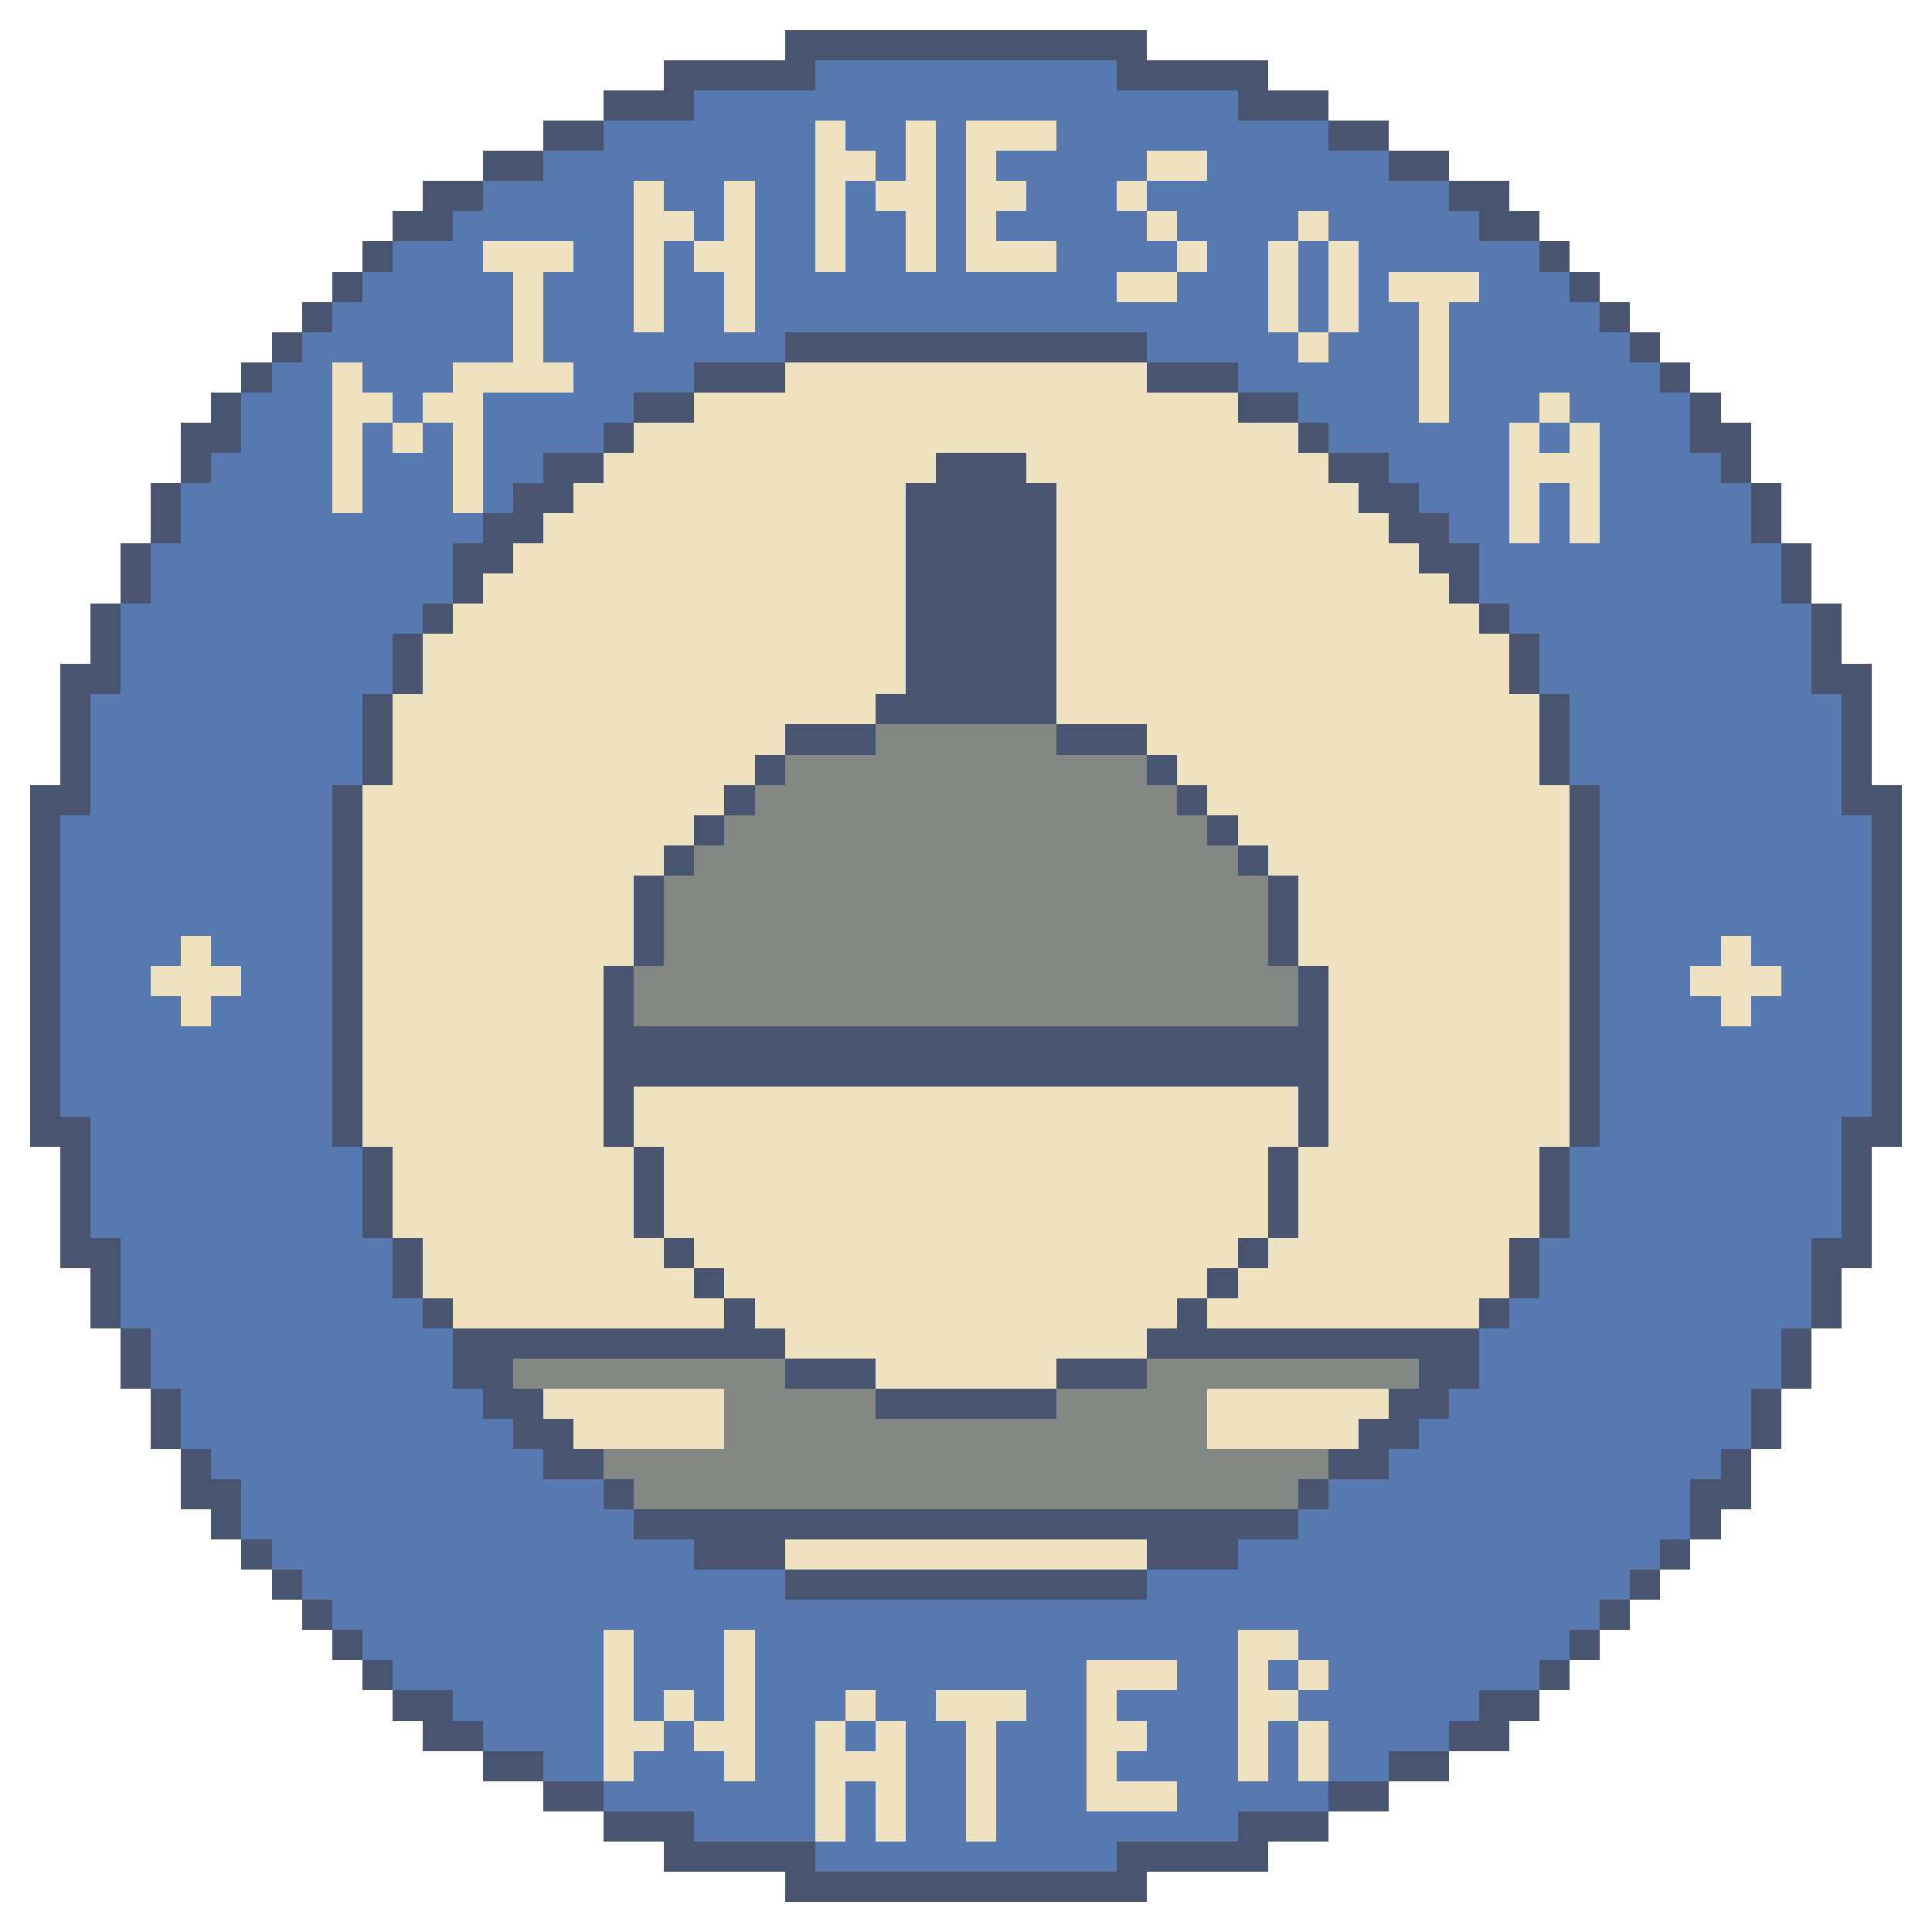
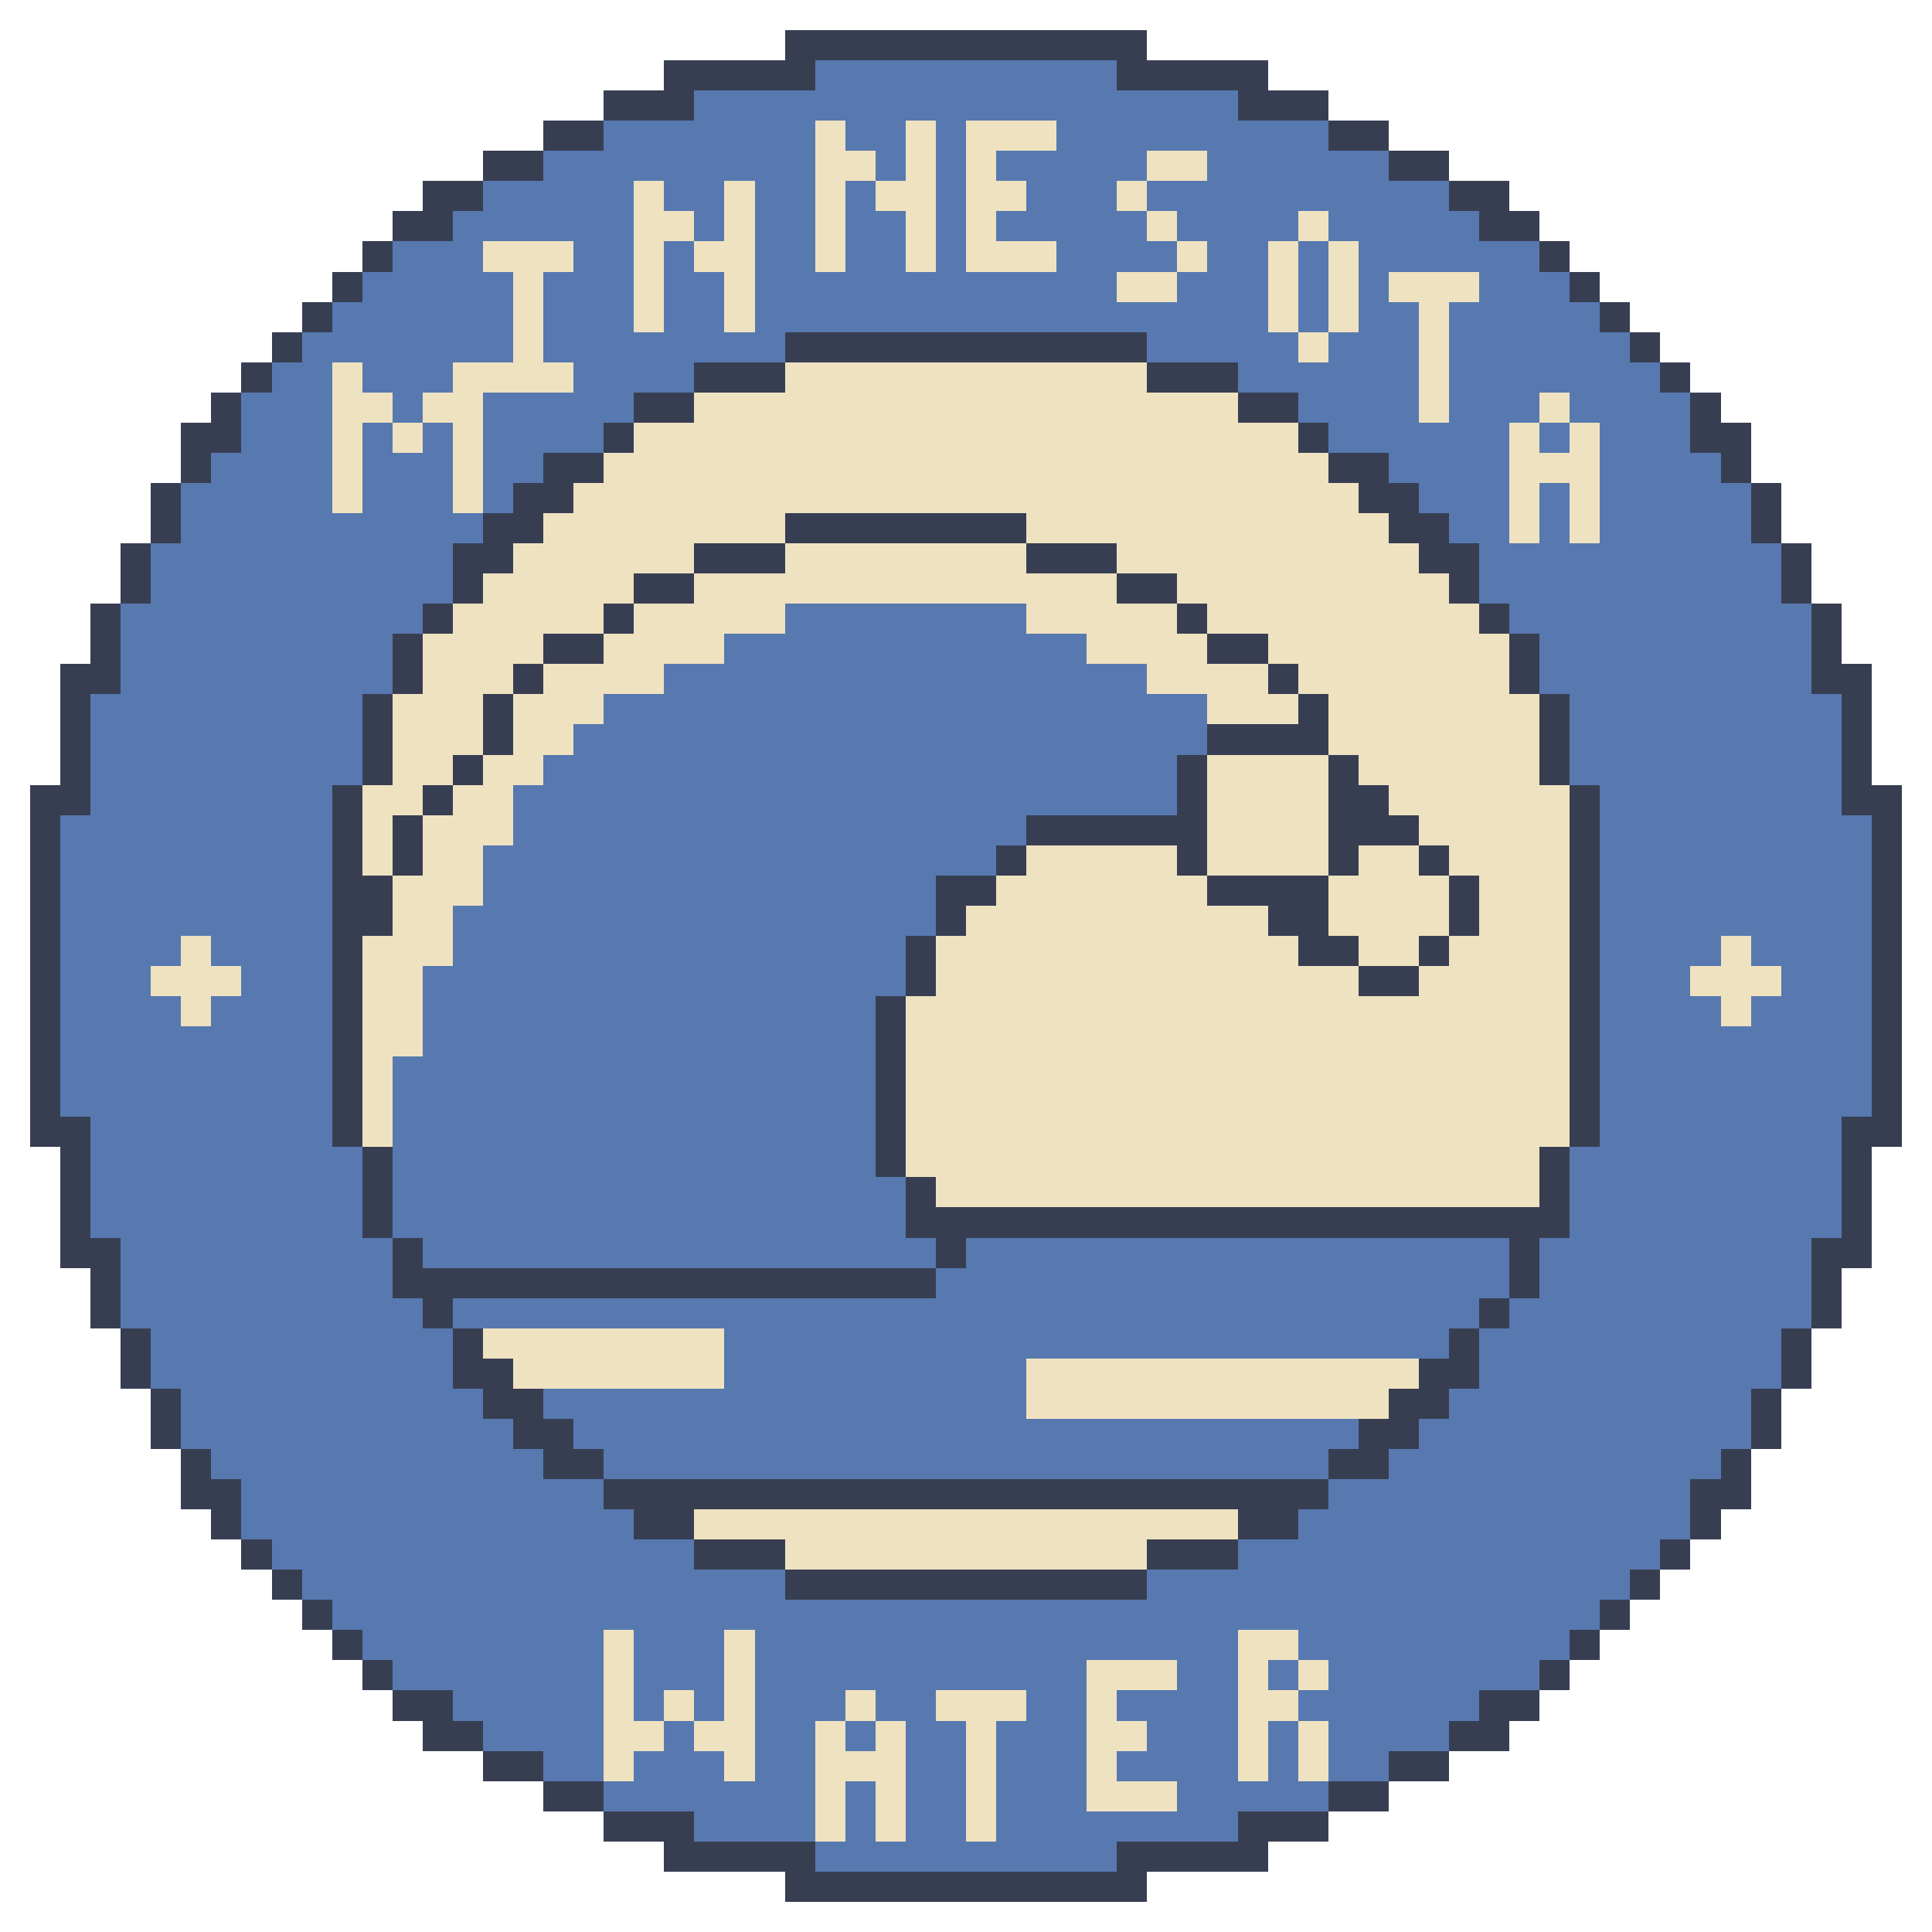
<svg xmlns="http://www.w3.org/2000/svg" viewBox="0 0 64 64" width="512" height="512" shape-rendering="crispEdges">
  <g id="logo-MIN-retro">
-     <path fill="#495471" d="M3 21h1v1h-1zM13 21h1v1h-1zM30 21h5v1h-5zM50 21h1v1h-1zM60 21h1v1h-1zM5 17h1v1h-1zM16 17h2v1h-2zM30 17h5v1h-5zM46 17h2v1h-2zM58 17h1v1h-1zM16 58h2v1h-2zM46 58h2v1h-2zM1 32h1v1h-1zM11 32h1v1h-1zM20 32h1v1h-1zM43 32h1v1h-1zM52 32h1v1h-1zM62 32h1v1h-1zM4 45h1v1h-1zM15 45h2v1h-2zM26 45h3v1h-3zM35 45h3v1h-3zM47 45h2v1h-2zM59 45h1v1h-1zM2 41h2v1h-2zM13 41h1v1h-1zM22 41h1v1h-1zM41 41h1v1h-1zM50 41h1v1h-1zM60 41h2v1h-2zM4 18h1v1h-1zM15 18h2v1h-2zM30 18h5v1h-5zM47 18h2v1h-2zM59 18h1v1h-1zM6 14h2v1h-2zM20 14h1v1h-1zM43 14h1v1h-1zM56 14h2v1h-2zM6 15h1v1h-1zM18 15h2v1h-2zM31 15h3v1h-3zM44 15h2v1h-2zM57 15h1v1h-1zM6 48h1v1h-1zM18 48h2v1h-2zM44 48h2v1h-2zM57 48h1v1h-1zM3 42h1v1h-1zM13 42h1v1h-1zM23 42h1v1h-1zM40 42h1v1h-1zM50 42h1v1h-1zM60 42h1v1h-1zM2 38h1v1h-1zM12 38h1v1h-1zM21 38h1v1h-1zM42 38h1v1h-1zM51 38h1v1h-1zM61 38h1v1h-1zM20 3h3v1h-3zM41 3h3v1h-3zM8 51h1v1h-1zM23 51h3v1h-3zM38 51h3v1h-3zM55 51h1v1h-1zM5 16h1v1h-1zM17 16h2v1h-2zM30 16h5v1h-5zM45 16h2v1h-2zM58 16h1v1h-1zM1 34h1v1h-1zM11 34h1v1h-1zM20 34h24v1h-24zM52 34h1v1h-1zM62 34h1v1h-1zM5 47h1v1h-1zM17 47h2v1h-2zM45 47h2v1h-2zM58 47h1v1h-1zM8 12h1v1h-1zM23 12h3v1h-3zM38 12h3v1h-3zM55 12h1v1h-1zM12 8h1v1h-1zM51 8h1v1h-1zM1 28h1v1h-1zM11 28h1v1h-1zM22 28h1v1h-1zM41 28h1v1h-1zM52 28h1v1h-1zM62 28h1v1h-1zM2 24h1v1h-1zM12 24h1v1h-1zM26 24h3v1h-3zM35 24h3v1h-3zM51 24h1v1h-1zM61 24h1v1h-1zM7 13h1v1h-1zM21 13h2v1h-2zM41 13h2v1h-2zM56 13h1v1h-1zM11 9h1v1h-1zM52 9h1v1h-1zM2 25h1v1h-1zM12 25h1v1h-1zM25 25h1v1h-1zM38 25h1v1h-1zM51 25h1v1h-1zM61 25h1v1h-1zM2 22h2v1h-2zM13 22h1v1h-1zM30 22h5v1h-5zM50 22h1v1h-1zM60 22h2v1h-2zM14 57h2v1h-2zM48 57h2v1h-2zM1 30h1v1h-1zM11 30h1v1h-1zM21 30h1v1h-1zM42 30h1v1h-1zM52 30h1v1h-1zM62 30h1v1h-1zM18 4h2v1h-2zM44 4h2v1h-2zM11 54h1v1h-1zM52 54h1v1h-1zM4 19h1v1h-1zM15 19h1v1h-1zM30 19h5v1h-5zM48 19h1v1h-1zM59 19h1v1h-1zM9 11h1v1h-1zM26 11h12v1h-12zM54 11h1v1h-1zM1 31h1v1h-1zM11 31h1v1h-1zM21 31h1v1h-1zM42 31h1v1h-1zM52 31h1v1h-1zM62 31h1v1h-1zM1 27h1v1h-1zM11 27h1v1h-1zM23 27h1v1h-1zM40 27h1v1h-1zM52 27h1v1h-1zM62 27h1v1h-1zM16 5h2v1h-2zM46 5h2v1h-2zM12 55h1v1h-1zM51 55h1v1h-1zM20 60h3v1h-3zM41 60h3v1h-3zM1 37h2v1h-2zM11 37h1v1h-1zM20 37h1v1h-1zM43 37h1v1h-1zM52 37h1v1h-1zM61 37h2v1h-2zM13 7h2v1h-2zM49 7h2v1h-2zM22 61h5v1h-5zM37 61h5v1h-5zM4 44h1v1h-1zM15 44h11v1h-11zM38 44h11v1h-11zM59 44h1v1h-1zM1 35h1v1h-1zM11 35h1v1h-1zM20 35h24v1h-24zM52 35h1v1h-1zM62 35h1v1h-1zM2 40h1v1h-1zM12 40h1v1h-1zM21 40h1v1h-1zM42 40h1v1h-1zM51 40h1v1h-1zM61 40h1v1h-1zM14 6h2v1h-2zM48 6h2v1h-2zM7 50h1v1h-1zM21 50h22v1h-22zM56 50h1v1h-1zM26 1h12v1h-12zM10 53h1v1h-1zM53 53h1v1h-1zM1 29h1v1h-1zM11 29h1v1h-1zM21 29h1v1h-1zM42 29h1v1h-1zM52 29h1v1h-1zM62 29h1v1h-1zM22 2h5v1h-5zM37 2h5v1h-5zM5 46h1v1h-1zM16 46h2v1h-2zM29 46h6v1h-6zM46 46h2v1h-2zM58 46h1v1h-1zM3 43h1v1h-1zM14 43h1v1h-1zM24 43h1v1h-1zM39 43h1v1h-1zM49 43h1v1h-1zM60 43h1v1h-1zM18 59h2v1h-2zM44 59h2v1h-2zM3 20h1v1h-1zM14 20h1v1h-1zM30 20h5v1h-5zM49 20h1v1h-1zM60 20h1v1h-1zM13 56h2v1h-2zM49 56h2v1h-2zM1 36h1v1h-1zM11 36h1v1h-1zM20 36h1v1h-1zM43 36h1v1h-1zM52 36h1v1h-1zM62 36h1v1h-1zM1 33h1v1h-1zM11 33h1v1h-1zM20 33h1v1h-1zM43 33h1v1h-1zM52 33h1v1h-1zM62 33h1v1h-1zM2 39h1v1h-1zM12 39h1v1h-1zM21 39h1v1h-1zM42 39h1v1h-1zM51 39h1v1h-1zM61 39h1v1h-1zM6 49h2v1h-2zM20 49h1v1h-1zM43 49h1v1h-1zM56 49h2v1h-2zM10 10h1v1h-1zM53 10h1v1h-1zM9 52h1v1h-1zM26 52h12v1h-12zM54 52h1v1h-1zM1 26h2v1h-2zM11 26h1v1h-1zM24 26h1v1h-1zM39 26h1v1h-1zM52 26h1v1h-1zM61 26h2v1h-2zM2 23h1v1h-1zM12 23h1v1h-1zM29 23h6v1h-6zM51 23h1v1h-1zM61 23h1v1h-1zM26 62h12v1h-12z" />
-     <path fill="#5779b0" d="M4 21h9v1h-9zM51 21h9v1h-9zM6 17h10v1h-10zM48 17h2v1h-2zM51 17h1v1h-1zM53 17h5v1h-5zM18 58h2v1h-2zM21 58h3v1h-3zM25 58h2v1h-2zM30 58h2v1h-2zM33 58h3v1h-3zM37 58h4v1h-4zM42 58h1v1h-1zM44 58h2v1h-2zM2 32h3v1h-3zM8 32h3v1h-3zM53 32h3v1h-3zM59 32h3v1h-3zM5 45h10v1h-10zM49 45h10v1h-10zM4 41h9v1h-9zM51 41h9v1h-9zM5 18h10v1h-10zM49 18h10v1h-10zM8 14h3v1h-3zM12 14h1v1h-1zM14 14h1v1h-1zM16 14h4v1h-4zM44 14h6v1h-6zM51 14h1v1h-1zM53 14h3v1h-3zM7 15h4v1h-4zM12 15h3v1h-3zM16 15h2v1h-2zM46 15h4v1h-4zM53 15h4v1h-4zM7 48h11v1h-11zM46 48h11v1h-11zM4 42h9v1h-9zM51 42h9v1h-9zM3 38h9v1h-9zM52 38h9v1h-9zM23 3h18v1h-18zM9 51h14v1h-14zM41 51h14v1h-14zM6 16h5v1h-5zM12 16h3v1h-3zM16 16h1v1h-1zM47 16h3v1h-3zM51 16h1v1h-1zM53 16h5v1h-5zM2 34h9v1h-9zM53 34h9v1h-9zM6 47h11v1h-11zM47 47h11v1h-11zM9 12h2v1h-2zM12 12h3v1h-3zM19 12h4v1h-4zM41 12h6v1h-6zM48 12h7v1h-7zM13 8h3v1h-3zM19 8h2v1h-2zM22 8h1v1h-1zM25 8h2v1h-2zM28 8h2v1h-2zM31 8h1v1h-1zM35 8h4v1h-4zM40 8h2v1h-2zM43 8h1v1h-1zM45 8h6v1h-6zM2 28h9v1h-9zM53 28h9v1h-9zM3 24h9v1h-9zM52 24h9v1h-9zM8 13h3v1h-3zM13 13h1v1h-1zM16 13h5v1h-5zM43 13h4v1h-4zM48 13h3v1h-3zM52 13h4v1h-4zM12 9h5v1h-5zM18 9h3v1h-3zM22 9h2v1h-2zM25 9h12v1h-12zM39 9h3v1h-3zM43 9h1v1h-1zM45 9h1v1h-1zM49 9h3v1h-3zM3 25h9v1h-9zM52 25h9v1h-9zM4 22h9v1h-9zM51 22h9v1h-9zM16 57h4v1h-4zM22 57h1v1h-1zM25 57h2v1h-2zM28 57h1v1h-1zM30 57h2v1h-2zM33 57h3v1h-3zM38 57h3v1h-3zM42 57h1v1h-1zM44 57h4v1h-4zM2 30h9v1h-9zM53 30h9v1h-9zM20 4h7v1h-7zM28 4h2v1h-2zM31 4h1v1h-1zM35 4h9v1h-9zM12 54h8v1h-8zM21 54h3v1h-3zM25 54h16v1h-16zM43 54h9v1h-9zM5 19h10v1h-10zM49 19h10v1h-10zM10 11h7v1h-7zM18 11h8v1h-8zM38 11h5v1h-5zM44 11h3v1h-3zM48 11h6v1h-6zM2 31h4v1h-4zM7 31h4v1h-4zM53 31h4v1h-4zM58 31h4v1h-4zM2 27h9v1h-9zM53 27h9v1h-9zM18 5h9v1h-9zM29 5h1v1h-1zM31 5h1v1h-1zM33 5h5v1h-5zM40 5h6v1h-6zM13 55h7v1h-7zM21 55h3v1h-3zM25 55h11v1h-11zM39 55h2v1h-2zM42 55h1v1h-1zM44 55h7v1h-7zM23 60h4v1h-4zM28 60h1v1h-1zM30 60h2v1h-2zM33 60h8v1h-8zM3 37h8v1h-8zM53 37h8v1h-8zM15 7h6v1h-6zM23 7h1v1h-1zM25 7h2v1h-2zM28 7h2v1h-2zM31 7h1v1h-1zM33 7h5v1h-5zM39 7h4v1h-4zM44 7h5v1h-5zM27 61h10v1h-10zM5 44h10v1h-10zM49 44h10v1h-10zM2 35h9v1h-9zM53 35h9v1h-9zM3 40h9v1h-9zM52 40h9v1h-9zM16 6h5v1h-5zM22 6h2v1h-2zM25 6h2v1h-2zM28 6h1v1h-1zM31 6h1v1h-1zM34 6h3v1h-3zM38 6h10v1h-10zM8 50h13v1h-13zM43 50h13v1h-13zM11 53h42v1h-42zM2 29h9v1h-9zM53 29h9v1h-9zM27 2h10v1h-10zM6 46h10v1h-10zM48 46h10v1h-10zM4 43h10v1h-10zM50 43h10v1h-10zM20 59h7v1h-7zM28 59h1v1h-1zM30 59h2v1h-2zM33 59h3v1h-3zM39 59h5v1h-5zM4 20h10v1h-10zM50 20h10v1h-10zM15 56h5v1h-5zM21 56h1v1h-1zM23 56h1v1h-1zM25 56h3v1h-3zM29 56h2v1h-2zM34 56h2v1h-2zM37 56h4v1h-4zM43 56h6v1h-6zM2 36h9v1h-9zM53 36h9v1h-9zM2 33h4v1h-4zM7 33h4v1h-4zM53 33h4v1h-4zM58 33h4v1h-4zM3 39h9v1h-9zM52 39h9v1h-9zM8 49h12v1h-12zM44 49h12v1h-12zM11 10h6v1h-6zM18 10h3v1h-3zM22 10h2v1h-2zM25 10h17v1h-17zM43 10h1v1h-1zM45 10h2v1h-2zM48 10h5v1h-5zM10 52h16v1h-16zM38 52h16v1h-16zM3 26h8v1h-8zM53 26h8v1h-8zM3 23h9v1h-9zM52 23h9v1h-9z" />
-     <path fill="#848885" d="M21 32h22v1h-22zM17 45h9v1h-9zM38 45h9v1h-9zM20 48h24v1h-24zM24 47h16v1h-16zM23 28h18v1h-18zM29 24h6v1h-6zM26 25h12v1h-12zM22 30h20v1h-20zM22 31h20v1h-20zM24 27h16v1h-16zM22 29h20v1h-20zM24 46h5v1h-5zM35 46h5v1h-5zM21 33h22v1h-22zM21 49h22v1h-22zM25 26h14v1h-14z" />
-     <path fill="#efe2c0" d="M14 21h16v1h-16zM35 21h15v1h-15zM18 17h12v1h-12zM35 17h11v1h-11zM50 17h1v1h-1zM52 17h1v1h-1zM20 58h1v1h-1zM24 58h1v1h-1zM27 58h3v1h-3zM32 58h1v1h-1zM36 58h1v1h-1zM41 58h1v1h-1zM43 58h1v1h-1zM5 32h3v1h-3zM12 32h8v1h-8zM44 32h8v1h-8zM56 32h3v1h-3zM29 45h6v1h-6zM14 41h8v1h-8zM23 41h18v1h-18zM42 41h8v1h-8zM17 18h13v1h-13zM35 18h12v1h-12zM11 14h1v1h-1zM13 14h1v1h-1zM15 14h1v1h-1zM21 14h22v1h-22zM50 14h1v1h-1zM52 14h1v1h-1zM11 15h1v1h-1zM15 15h1v1h-1zM20 15h11v1h-11zM34 15h10v1h-10zM50 15h3v1h-3zM14 42h9v1h-9zM24 42h16v1h-16zM41 42h9v1h-9zM13 38h8v1h-8zM22 38h20v1h-20zM43 38h8v1h-8zM26 51h12v1h-12zM11 16h1v1h-1zM15 16h1v1h-1zM19 16h11v1h-11zM35 16h10v1h-10zM50 16h1v1h-1zM52 16h1v1h-1zM12 34h8v1h-8zM44 34h8v1h-8zM19 47h5v1h-5zM40 47h5v1h-5zM11 12h1v1h-1zM15 12h4v1h-4zM26 12h12v1h-12zM47 12h1v1h-1zM16 8h3v1h-3zM21 8h1v1h-1zM23 8h2v1h-2zM27 8h1v1h-1zM30 8h1v1h-1zM32 8h3v1h-3zM39 8h1v1h-1zM42 8h1v1h-1zM44 8h1v1h-1zM12 28h10v1h-10zM42 28h10v1h-10zM13 24h13v1h-13zM38 24h13v1h-13zM11 13h2v1h-2zM14 13h2v1h-2zM23 13h18v1h-18zM47 13h1v1h-1zM51 13h1v1h-1zM17 9h1v1h-1zM21 9h1v1h-1zM24 9h1v1h-1zM37 9h2v1h-2zM42 9h1v1h-1zM44 9h1v1h-1zM46 9h3v1h-3zM13 25h12v1h-12zM39 25h12v1h-12zM14 22h16v1h-16zM35 22h15v1h-15zM20 57h2v1h-2zM23 57h2v1h-2zM27 57h1v1h-1zM29 57h1v1h-1zM32 57h1v1h-1zM36 57h2v1h-2zM41 57h1v1h-1zM43 57h1v1h-1zM12 30h9v1h-9zM43 30h9v1h-9zM27 4h1v1h-1zM30 4h1v1h-1zM32 4h3v1h-3zM20 54h1v1h-1zM24 54h1v1h-1zM41 54h2v1h-2zM16 19h14v1h-14zM35 19h13v1h-13zM17 11h1v1h-1zM43 11h1v1h-1zM47 11h1v1h-1zM6 31h1v1h-1zM12 31h9v1h-9zM43 31h9v1h-9zM57 31h1v1h-1zM12 27h11v1h-11zM41 27h11v1h-11zM27 5h2v1h-2zM30 5h1v1h-1zM32 5h1v1h-1zM38 5h2v1h-2zM20 55h1v1h-1zM24 55h1v1h-1zM36 55h3v1h-3zM41 55h1v1h-1zM43 55h1v1h-1zM27 60h1v1h-1zM29 60h1v1h-1zM32 60h1v1h-1zM12 37h8v1h-8zM21 37h22v1h-22zM44 37h8v1h-8zM21 7h2v1h-2zM24 7h1v1h-1zM27 7h1v1h-1zM30 7h1v1h-1zM32 7h1v1h-1zM38 7h1v1h-1zM43 7h1v1h-1zM26 44h12v1h-12zM12 35h8v1h-8zM44 35h8v1h-8zM13 40h8v1h-8zM22 40h20v1h-20zM43 40h8v1h-8zM21 6h1v1h-1zM24 6h1v1h-1zM27 6h1v1h-1zM29 6h2v1h-2zM32 6h2v1h-2zM37 6h1v1h-1zM12 29h9v1h-9zM43 29h9v1h-9zM18 46h6v1h-6zM40 46h6v1h-6zM15 43h9v1h-9zM25 43h14v1h-14zM40 43h9v1h-9zM27 59h1v1h-1zM29 59h1v1h-1zM32 59h1v1h-1zM36 59h3v1h-3zM15 20h15v1h-15zM35 20h14v1h-14zM20 56h1v1h-1zM22 56h1v1h-1zM24 56h1v1h-1zM28 56h1v1h-1zM31 56h3v1h-3zM36 56h1v1h-1zM41 56h2v1h-2zM12 36h8v1h-8zM21 36h22v1h-22zM44 36h8v1h-8zM6 33h1v1h-1zM12 33h8v1h-8zM44 33h8v1h-8zM57 33h1v1h-1zM13 39h8v1h-8zM22 39h20v1h-20zM43 39h8v1h-8zM17 10h1v1h-1zM21 10h1v1h-1zM24 10h1v1h-1zM42 10h1v1h-1zM44 10h1v1h-1zM47 10h1v1h-1zM12 26h12v1h-12zM40 26h12v1h-12zM13 23h16v1h-16zM35 23h16v1h-16z" />
+     <path fill="#383e52" d="M3 21h1v1h-1zM13 21h1v1h-1zM18 21h2v1h-2zM40 21h2v1h-2zM50 21h1v1h-1zM60 21h1v1h-1zM5 17h1v1h-1zM16 17h2v1h-2zM26 17h8v1h-8zM46 17h2v1h-2zM58 17h1v1h-1zM16 58h2v1h-2zM46 58h2v1h-2zM1 32h1v1h-1zM11 32h1v1h-1zM30 32h1v1h-1zM45 32h2v1h-2zM52 32h1v1h-1zM62 32h1v1h-1zM4 45h1v1h-1zM15 45h2v1h-2zM47 45h2v1h-2zM59 45h1v1h-1zM2 41h2v1h-2zM13 41h1v1h-1zM31 41h1v1h-1zM50 41h1v1h-1zM60 41h2v1h-2zM4 18h1v1h-1zM15 18h2v1h-2zM23 18h3v1h-3zM34 18h3v1h-3zM47 18h2v1h-2zM59 18h1v1h-1zM6 14h2v1h-2zM20 14h1v1h-1zM43 14h1v1h-1zM56 14h2v1h-2zM6 15h1v1h-1zM18 15h2v1h-2zM44 15h2v1h-2zM57 15h1v1h-1zM6 48h1v1h-1zM18 48h2v1h-2zM44 48h2v1h-2zM57 48h1v1h-1zM3 42h1v1h-1zM13 42h18v1h-18zM50 42h1v1h-1zM60 42h1v1h-1zM2 38h1v1h-1zM12 38h1v1h-1zM29 38h1v1h-1zM51 38h1v1h-1zM61 38h1v1h-1zM20 3h3v1h-3zM41 3h3v1h-3zM8 51h1v1h-1zM23 51h3v1h-3zM38 51h3v1h-3zM55 51h1v1h-1zM5 16h1v1h-1zM17 16h2v1h-2zM45 16h2v1h-2zM58 16h1v1h-1zM1 34h1v1h-1zM11 34h1v1h-1zM29 34h1v1h-1zM52 34h1v1h-1zM62 34h1v1h-1zM5 47h1v1h-1zM17 47h2v1h-2zM45 47h2v1h-2zM58 47h1v1h-1zM8 12h1v1h-1zM23 12h3v1h-3zM38 12h3v1h-3zM55 12h1v1h-1zM12 8h1v1h-1zM51 8h1v1h-1zM1 28h1v1h-1zM11 28h1v1h-1zM13 28h1v1h-1zM33 28h1v1h-1zM39 28h1v1h-1zM44 28h1v1h-1zM47 28h1v1h-1zM52 28h1v1h-1zM62 28h1v1h-1zM2 24h1v1h-1zM12 24h1v1h-1zM16 24h1v1h-1zM40 24h4v1h-4zM51 24h1v1h-1zM61 24h1v1h-1zM7 13h1v1h-1zM21 13h2v1h-2zM41 13h2v1h-2zM56 13h1v1h-1zM11 9h1v1h-1zM52 9h1v1h-1zM2 25h1v1h-1zM12 25h1v1h-1zM15 25h1v1h-1zM39 25h1v1h-1zM44 25h1v1h-1zM51 25h1v1h-1zM61 25h1v1h-1zM2 22h2v1h-2zM13 22h1v1h-1zM17 22h1v1h-1zM42 22h1v1h-1zM50 22h1v1h-1zM60 22h2v1h-2zM14 57h2v1h-2zM48 57h2v1h-2zM1 30h1v1h-1zM11 30h2v1h-2zM31 30h1v1h-1zM42 30h2v1h-2zM48 30h1v1h-1zM52 30h1v1h-1zM62 30h1v1h-1zM18 4h2v1h-2zM44 4h2v1h-2zM11 54h1v1h-1zM52 54h1v1h-1zM4 19h1v1h-1zM15 19h1v1h-1zM21 19h2v1h-2zM37 19h2v1h-2zM48 19h1v1h-1zM59 19h1v1h-1zM9 11h1v1h-1zM26 11h12v1h-12zM54 11h1v1h-1zM1 31h1v1h-1zM11 31h1v1h-1zM30 31h1v1h-1zM43 31h2v1h-2zM47 31h1v1h-1zM52 31h1v1h-1zM62 31h1v1h-1zM1 27h1v1h-1zM11 27h1v1h-1zM13 27h1v1h-1zM34 27h6v1h-6zM44 27h3v1h-3zM52 27h1v1h-1zM62 27h1v1h-1zM16 5h2v1h-2zM46 5h2v1h-2zM12 55h1v1h-1zM51 55h1v1h-1zM20 60h3v1h-3zM41 60h3v1h-3zM1 37h2v1h-2zM11 37h1v1h-1zM29 37h1v1h-1zM52 37h1v1h-1zM61 37h2v1h-2zM13 7h2v1h-2zM49 7h2v1h-2zM22 61h5v1h-5zM37 61h5v1h-5zM4 44h1v1h-1zM15 44h1v1h-1zM48 44h1v1h-1zM59 44h1v1h-1zM1 35h1v1h-1zM11 35h1v1h-1zM29 35h1v1h-1zM52 35h1v1h-1zM62 35h1v1h-1zM2 40h1v1h-1zM12 40h1v1h-1zM30 40h22v1h-22zM61 40h1v1h-1zM14 6h2v1h-2zM48 6h2v1h-2zM7 50h1v1h-1zM21 50h2v1h-2zM41 50h2v1h-2zM56 50h1v1h-1zM26 1h12v1h-12zM10 53h1v1h-1zM53 53h1v1h-1zM1 29h1v1h-1zM11 29h2v1h-2zM31 29h2v1h-2zM40 29h4v1h-4zM48 29h1v1h-1zM52 29h1v1h-1zM62 29h1v1h-1zM22 2h5v1h-5zM37 2h5v1h-5zM5 46h1v1h-1zM16 46h2v1h-2zM46 46h2v1h-2zM58 46h1v1h-1zM3 43h1v1h-1zM14 43h1v1h-1zM49 43h1v1h-1zM60 43h1v1h-1zM18 59h2v1h-2zM44 59h2v1h-2zM3 20h1v1h-1zM14 20h1v1h-1zM20 20h1v1h-1zM39 20h1v1h-1zM49 20h1v1h-1zM60 20h1v1h-1zM13 56h2v1h-2zM49 56h2v1h-2zM1 36h1v1h-1zM11 36h1v1h-1zM29 36h1v1h-1zM52 36h1v1h-1zM62 36h1v1h-1zM1 33h1v1h-1zM11 33h1v1h-1zM29 33h1v1h-1zM52 33h1v1h-1zM62 33h1v1h-1zM2 39h1v1h-1zM12 39h1v1h-1zM30 39h1v1h-1zM51 39h1v1h-1zM61 39h1v1h-1zM6 49h2v1h-2zM20 49h24v1h-24zM56 49h2v1h-2zM10 10h1v1h-1zM53 10h1v1h-1zM9 52h1v1h-1zM26 52h12v1h-12zM54 52h1v1h-1zM1 26h2v1h-2zM11 26h1v1h-1zM14 26h1v1h-1zM39 26h1v1h-1zM44 26h2v1h-2zM52 26h1v1h-1zM61 26h2v1h-2zM2 23h1v1h-1zM12 23h1v1h-1zM16 23h1v1h-1zM43 23h1v1h-1zM51 23h1v1h-1zM61 23h1v1h-1zM26 62h12v1h-12z" />
+     <path fill="#5779b0" d="M4 21h9v1h-9zM24 21h12v1h-12zM51 21h9v1h-9zM6 17h10v1h-10zM48 17h2v1h-2zM51 17h1v1h-1zM53 17h5v1h-5zM18 58h2v1h-2zM21 58h3v1h-3zM25 58h2v1h-2zM30 58h2v1h-2zM33 58h3v1h-3zM37 58h4v1h-4zM42 58h1v1h-1zM44 58h2v1h-2zM2 32h3v1h-3zM8 32h3v1h-3zM14 32h16v1h-16zM53 32h3v1h-3zM59 32h3v1h-3zM5 45h10v1h-10zM24 45h10v1h-10zM49 45h10v1h-10zM4 41h9v1h-9zM14 41h17v1h-17zM32 41h18v1h-18zM51 41h9v1h-9zM5 18h10v1h-10zM49 18h10v1h-10zM8 14h3v1h-3zM12 14h1v1h-1zM14 14h1v1h-1zM16 14h4v1h-4zM44 14h6v1h-6zM51 14h1v1h-1zM53 14h3v1h-3zM7 15h4v1h-4zM12 15h3v1h-3zM16 15h2v1h-2zM46 15h4v1h-4zM53 15h4v1h-4zM7 48h11v1h-11zM20 48h24v1h-24zM46 48h11v1h-11zM4 42h9v1h-9zM31 42h19v1h-19zM51 42h9v1h-9zM3 38h9v1h-9zM13 38h16v1h-16zM52 38h9v1h-9zM23 3h18v1h-18zM9 51h14v1h-14zM41 51h14v1h-14zM6 16h5v1h-5zM12 16h3v1h-3zM16 16h1v1h-1zM47 16h3v1h-3zM51 16h1v1h-1zM53 16h5v1h-5zM2 34h9v1h-9zM14 34h15v1h-15zM53 34h9v1h-9zM6 47h11v1h-11zM19 47h26v1h-26zM47 47h11v1h-11zM9 12h2v1h-2zM12 12h3v1h-3zM19 12h4v1h-4zM41 12h6v1h-6zM48 12h7v1h-7zM13 8h3v1h-3zM19 8h2v1h-2zM22 8h1v1h-1zM25 8h2v1h-2zM28 8h2v1h-2zM31 8h1v1h-1zM35 8h4v1h-4zM40 8h2v1h-2zM43 8h1v1h-1zM45 8h6v1h-6zM2 28h9v1h-9zM16 28h17v1h-17zM53 28h9v1h-9zM3 24h9v1h-9zM19 24h21v1h-21zM52 24h9v1h-9zM8 13h3v1h-3zM13 13h1v1h-1zM16 13h5v1h-5zM43 13h4v1h-4zM48 13h3v1h-3zM52 13h4v1h-4zM12 9h5v1h-5zM18 9h3v1h-3zM22 9h2v1h-2zM25 9h12v1h-12zM39 9h3v1h-3zM43 9h1v1h-1zM45 9h1v1h-1zM49 9h3v1h-3zM3 25h9v1h-9zM18 25h21v1h-21zM52 25h9v1h-9zM4 22h9v1h-9zM22 22h16v1h-16zM51 22h9v1h-9zM16 57h4v1h-4zM22 57h1v1h-1zM25 57h2v1h-2zM28 57h1v1h-1zM30 57h2v1h-2zM33 57h3v1h-3zM38 57h3v1h-3zM42 57h1v1h-1zM44 57h4v1h-4zM2 30h9v1h-9zM15 30h16v1h-16zM53 30h9v1h-9zM20 4h7v1h-7zM28 4h2v1h-2zM31 4h1v1h-1zM35 4h9v1h-9zM12 54h8v1h-8zM21 54h3v1h-3zM25 54h16v1h-16zM43 54h9v1h-9zM5 19h10v1h-10zM49 19h10v1h-10zM10 11h7v1h-7zM18 11h8v1h-8zM38 11h5v1h-5zM44 11h3v1h-3zM48 11h6v1h-6zM2 31h4v1h-4zM7 31h4v1h-4zM15 31h15v1h-15zM53 31h4v1h-4zM58 31h4v1h-4zM2 27h9v1h-9zM17 27h17v1h-17zM53 27h9v1h-9zM18 5h9v1h-9zM29 5h1v1h-1zM31 5h1v1h-1zM33 5h5v1h-5zM40 5h6v1h-6zM13 55h7v1h-7zM21 55h3v1h-3zM25 55h11v1h-11zM39 55h2v1h-2zM42 55h1v1h-1zM44 55h7v1h-7zM23 60h4v1h-4zM28 60h1v1h-1zM30 60h2v1h-2zM33 60h8v1h-8zM3 37h8v1h-8zM13 37h16v1h-16zM53 37h8v1h-8zM15 7h6v1h-6zM23 7h1v1h-1zM25 7h2v1h-2zM28 7h2v1h-2zM31 7h1v1h-1zM33 7h5v1h-5zM39 7h4v1h-4zM44 7h5v1h-5zM27 61h10v1h-10zM5 44h10v1h-10zM24 44h24v1h-24zM49 44h10v1h-10zM2 35h9v1h-9zM13 35h16v1h-16zM53 35h9v1h-9zM3 40h9v1h-9zM13 40h17v1h-17zM52 40h9v1h-9zM16 6h5v1h-5zM22 6h2v1h-2zM25 6h2v1h-2zM28 6h1v1h-1zM31 6h1v1h-1zM34 6h3v1h-3zM38 6h10v1h-10zM8 50h13v1h-13zM43 50h13v1h-13zM11 53h42v1h-42zM2 29h9v1h-9zM16 29h15v1h-15zM53 29h9v1h-9zM27 2h10v1h-10zM6 46h10v1h-10zM18 46h16v1h-16zM48 46h10v1h-10zM4 43h10v1h-10zM15 43h34v1h-34zM50 43h10v1h-10zM20 59h7v1h-7zM28 59h1v1h-1zM30 59h2v1h-2zM33 59h3v1h-3zM39 59h5v1h-5zM4 20h10v1h-10zM26 20h8v1h-8zM50 20h10v1h-10zM15 56h5v1h-5zM21 56h1v1h-1zM23 56h1v1h-1zM25 56h3v1h-3zM29 56h2v1h-2zM34 56h2v1h-2zM37 56h4v1h-4zM43 56h6v1h-6zM2 36h9v1h-9zM13 36h16v1h-16zM53 36h9v1h-9zM2 33h4v1h-4zM7 33h4v1h-4zM14 33h15v1h-15zM53 33h4v1h-4zM58 33h4v1h-4zM3 39h9v1h-9zM13 39h17v1h-17zM52 39h9v1h-9zM8 49h12v1h-12zM44 49h12v1h-12zM11 10h6v1h-6zM18 10h3v1h-3zM22 10h2v1h-2zM25 10h17v1h-17zM43 10h1v1h-1zM45 10h2v1h-2zM48 10h5v1h-5zM10 52h16v1h-16zM38 52h16v1h-16zM3 26h8v1h-8zM17 26h22v1h-22zM53 26h8v1h-8zM3 23h9v1h-9zM20 23h20v1h-20zM52 23h9v1h-9z" />
+     <path fill="#efe2c0" d="M14 21h4v1h-4zM20 21h4v1h-4zM36 21h4v1h-4zM42 21h8v1h-8zM18 17h8v1h-8zM34 17h12v1h-12zM50 17h1v1h-1zM52 17h1v1h-1zM20 58h1v1h-1zM24 58h1v1h-1zM27 58h3v1h-3zM32 58h1v1h-1zM36 58h1v1h-1zM41 58h1v1h-1zM43 58h1v1h-1zM5 32h3v1h-3zM12 32h2v1h-2zM31 32h14v1h-14zM47 32h5v1h-5zM56 32h3v1h-3zM17 45h7v1h-7zM34 45h13v1h-13zM17 18h6v1h-6zM26 18h8v1h-8zM37 18h10v1h-10zM11 14h1v1h-1zM13 14h1v1h-1zM15 14h1v1h-1zM21 14h22v1h-22zM50 14h1v1h-1zM52 14h1v1h-1zM11 15h1v1h-1zM15 15h1v1h-1zM20 15h24v1h-24zM50 15h3v1h-3zM30 38h21v1h-21zM26 51h12v1h-12zM11 16h1v1h-1zM15 16h1v1h-1zM19 16h26v1h-26zM50 16h1v1h-1zM52 16h1v1h-1zM12 34h2v1h-2zM30 34h22v1h-22zM11 12h1v1h-1zM15 12h4v1h-4zM26 12h12v1h-12zM47 12h1v1h-1zM16 8h3v1h-3zM21 8h1v1h-1zM23 8h2v1h-2zM27 8h1v1h-1zM30 8h1v1h-1zM32 8h3v1h-3zM39 8h1v1h-1zM42 8h1v1h-1zM44 8h1v1h-1zM12 28h1v1h-1zM14 28h2v1h-2zM34 28h5v1h-5zM40 28h4v1h-4zM45 28h2v1h-2zM48 28h4v1h-4zM13 24h3v1h-3zM17 24h2v1h-2zM44 24h7v1h-7zM11 13h2v1h-2zM14 13h2v1h-2zM23 13h18v1h-18zM47 13h1v1h-1zM51 13h1v1h-1zM17 9h1v1h-1zM21 9h1v1h-1zM24 9h1v1h-1zM37 9h2v1h-2zM42 9h1v1h-1zM44 9h1v1h-1zM46 9h3v1h-3zM13 25h2v1h-2zM16 25h2v1h-2zM40 25h4v1h-4zM45 25h6v1h-6zM14 22h3v1h-3zM18 22h4v1h-4zM38 22h4v1h-4zM43 22h7v1h-7zM20 57h2v1h-2zM23 57h2v1h-2zM27 57h1v1h-1zM29 57h1v1h-1zM32 57h1v1h-1zM36 57h2v1h-2zM41 57h1v1h-1zM43 57h1v1h-1zM13 30h2v1h-2zM32 30h10v1h-10zM44 30h4v1h-4zM49 30h3v1h-3zM27 4h1v1h-1zM30 4h1v1h-1zM32 4h3v1h-3zM20 54h1v1h-1zM24 54h1v1h-1zM41 54h2v1h-2zM16 19h5v1h-5zM23 19h14v1h-14zM39 19h9v1h-9zM17 11h1v1h-1zM43 11h1v1h-1zM47 11h1v1h-1zM6 31h1v1h-1zM12 31h3v1h-3zM31 31h12v1h-12zM45 31h2v1h-2zM48 31h4v1h-4zM57 31h1v1h-1zM12 27h1v1h-1zM14 27h3v1h-3zM40 27h4v1h-4zM47 27h5v1h-5zM27 5h2v1h-2zM30 5h1v1h-1zM32 5h1v1h-1zM38 5h2v1h-2zM20 55h1v1h-1zM24 55h1v1h-1zM36 55h3v1h-3zM41 55h1v1h-1zM43 55h1v1h-1zM27 60h1v1h-1zM29 60h1v1h-1zM32 60h1v1h-1zM12 37h1v1h-1zM30 37h22v1h-22zM21 7h2v1h-2zM24 7h1v1h-1zM27 7h1v1h-1zM30 7h1v1h-1zM32 7h1v1h-1zM38 7h1v1h-1zM43 7h1v1h-1zM16 44h8v1h-8zM12 35h1v1h-1zM30 35h22v1h-22zM21 6h1v1h-1zM24 6h1v1h-1zM27 6h1v1h-1zM29 6h2v1h-2zM32 6h2v1h-2zM37 6h1v1h-1zM23 50h18v1h-18zM13 29h3v1h-3zM33 29h7v1h-7zM44 29h4v1h-4zM49 29h3v1h-3zM34 46h12v1h-12zM27 59h1v1h-1zM29 59h1v1h-1zM32 59h1v1h-1zM36 59h3v1h-3zM15 20h5v1h-5zM21 20h5v1h-5zM34 20h5v1h-5zM40 20h9v1h-9zM20 56h1v1h-1zM22 56h1v1h-1zM24 56h1v1h-1zM28 56h1v1h-1zM31 56h3v1h-3zM36 56h1v1h-1zM41 56h2v1h-2zM12 36h1v1h-1zM30 36h22v1h-22zM6 33h1v1h-1zM12 33h2v1h-2zM30 33h22v1h-22zM57 33h1v1h-1zM31 39h20v1h-20zM17 10h1v1h-1zM21 10h1v1h-1zM24 10h1v1h-1zM42 10h1v1h-1zM44 10h1v1h-1zM47 10h1v1h-1zM12 26h2v1h-2zM15 26h2v1h-2zM40 26h4v1h-4zM46 26h6v1h-6zM13 23h3v1h-3zM17 23h3v1h-3zM40 23h3v1h-3zM44 23h7v1h-7z" />
  </g>
</svg>
